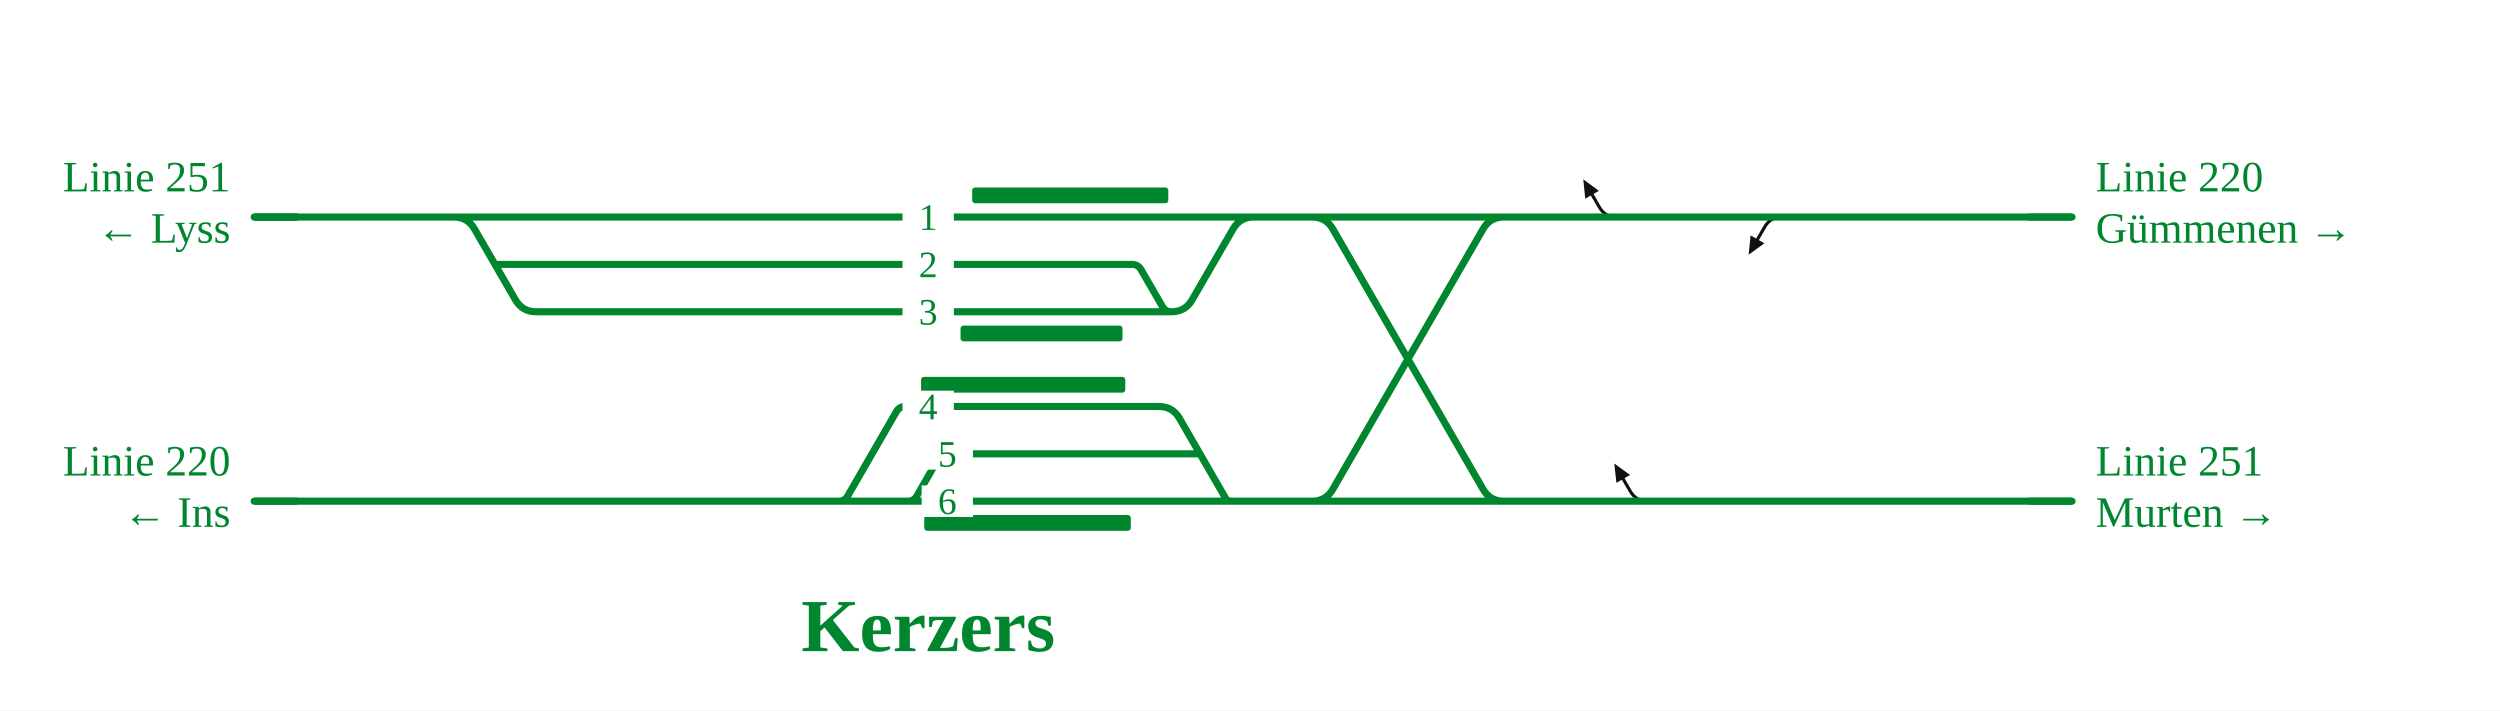
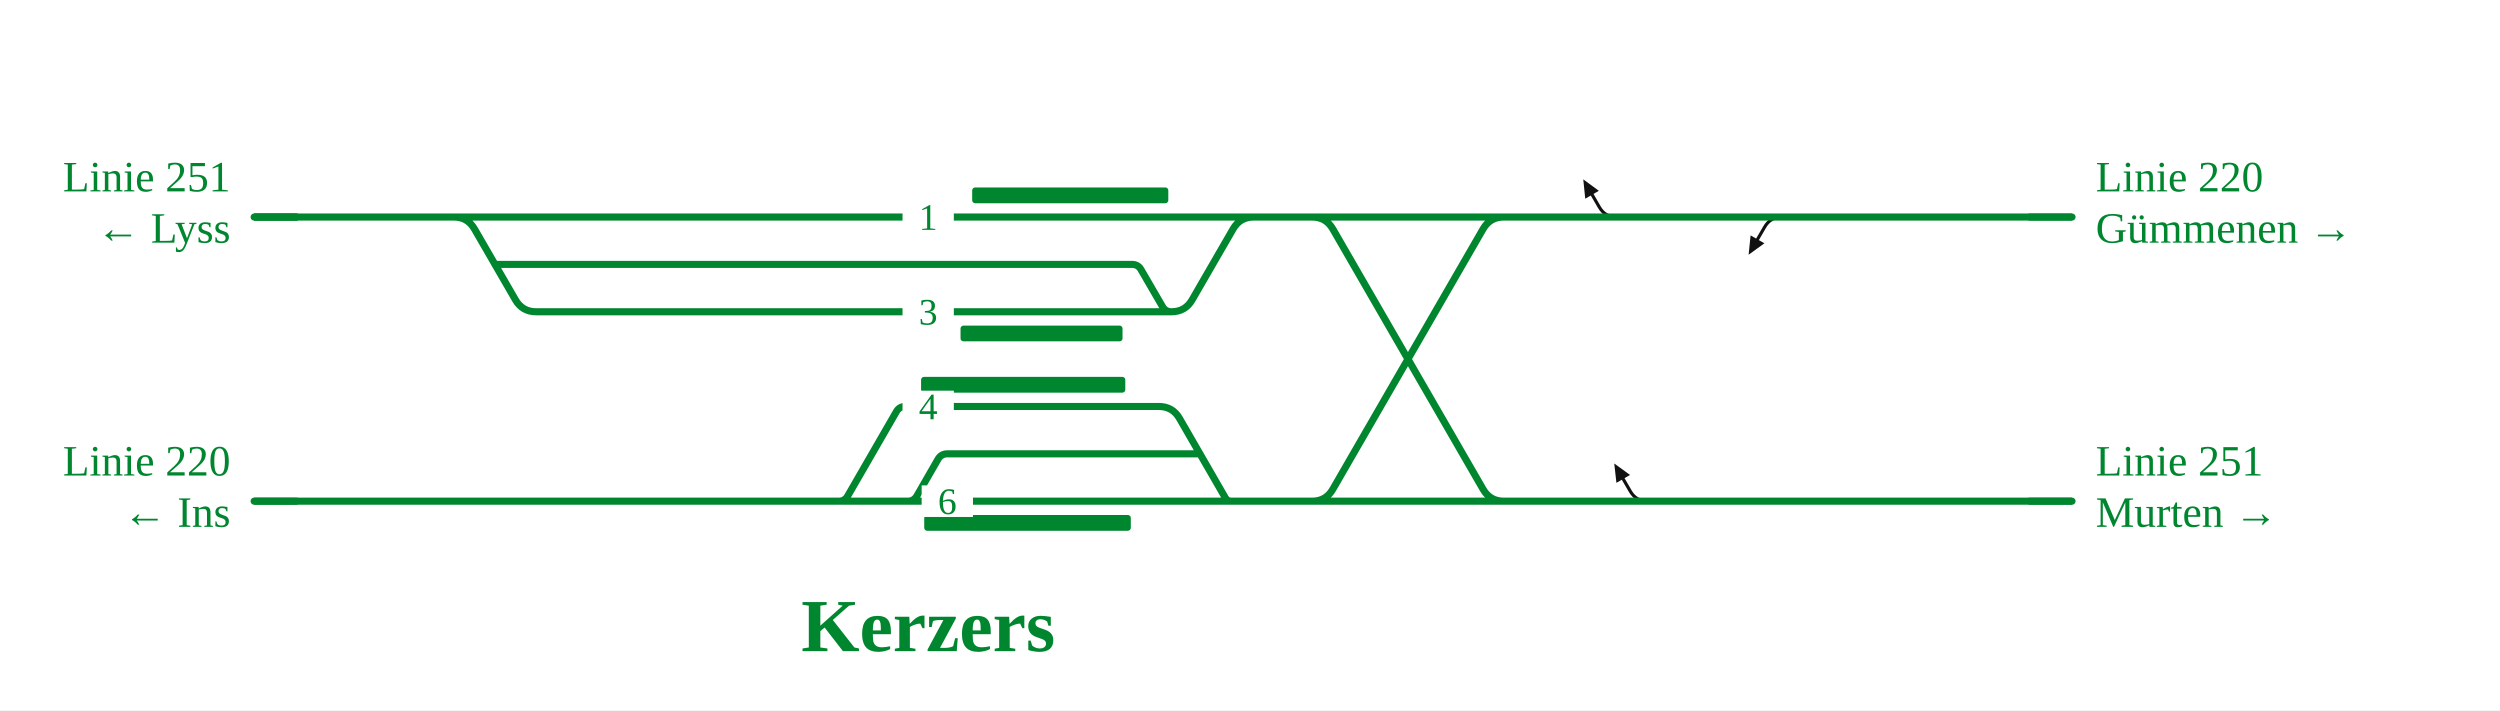
<svg xmlns="http://www.w3.org/2000/svg" viewBox="0 0 1267 360" width="1267" height="360" font-family="Fira Sans, Source Sans 3, Helvetica, Arial, sans-serif">
  <rect width="100%" height="100%" fill="#fff" />
  <g fill="none" stroke-linecap="round" stroke-linejoin="round">
    <path d="M903.1,110.0Q897.2,110.0 894.3,115.1L890.7,121.3 M819.3,110.0Q813.4,110.0 810.5,104.9L806.9,98.7 M835.0,254.0Q829.1,254.0 826.2,248.9L822.6,242.7" stroke="#111" stroke-width="1.6" />
    <path d="M399.8,254.0H421.9 M128.8,254.0H351.2 M621.6,254.0H791.6 M460.1,254.0H460.1Q463.1,254.0 464.7,251.3L475.4,232.7Q477.0,230.0 480.1,230.0H480.1M480.1,230.0H593.8 M425.1,254.0H425.1Q428.1,254.0 429.6,251.4L454.3,208.6Q455.8,206.0 458.8,206.0H458.8M458.8,206.0H560.9 M635.4,110.0H761.3M761.3,110.0L775.3,110.0M775.3,110.0H813.4 M466.6,158.0H563.7 M271.7,158.0H466.6 M250.8,134.0H573.7M573.7,134.0H573.7Q576.8,134.0 578.3,136.7L589.1,155.3Q590.6,158.0 593.7,158.0H593.7 M460.1,254.0H561.5 M421.9,254.0H425.1 M230.0,110.0H565.0 M128.8,110.0H230.0Q237.0,110.0 240.5,116.1L261.2,151.9Q264.7,158.0 271.7,158.0H271.7 M425.1,254.0H460.1 M791.6,254.0H829.1 M813.4,110.0H897.2 M897.2,110.0H1050.1 M829.1,254.0H1050.1 M351.2,254.0H399.8 M565.0,110.0H635.4 M593.7,158.0H593.7Q600.7,158.0 604.2,151.9L624.9,116.1Q628.4,110.0 635.4,110.0H635.4 M563.7,158.0H593.7 M561.5,254.0H621.6 M621.6,254.0L665.0,254.0Q672.0,254.0 675.5,247.9L751.6,116.1Q755.1,110.0 762.1,110.0L805.4,110.0 M635.4,110.0L665.0,110.0Q672.0,110.0 675.5,116.1L751.6,247.9Q755.1,254.0 762.1,254.0L791.6,254.0 M561.0,206.0L587.3,206.0Q594.3,206.0 597.8,212.1L621.0,252.3Q622.0,254.0 624.0,254.0L626.0,254.0 M588.0,230.0L608.2,230.0" stroke="#00862f" stroke-width="3.6" />
  </g>
  <rect x="492.7" y="95.0" width="99.4" height="8" rx="1.5" fill="#00862f" />
  <rect x="486.8" y="165.0" width="82.1" height="8" rx="1.5" fill="#00862f" />
  <rect x="466.8" y="191.0" width="103.5" height="8" rx="1.5" fill="#00862f" />
  <rect x="468.4" y="261.0" width="104.7" height="8" rx="1.5" fill="#00862f" />
  <path d="M886.2,129.1L887.2,119.3L894.2,123.3Z" fill="#111" />
  <path d="M802.4,90.9L810.3,96.7L803.4,100.7Z" fill="#111" />
  <path d="M818.1,234.9L826.1,240.7L819.2,244.7Z" fill="#111" />
  <rect x="467.1" y="246.0" width="26" height="16" fill="#fff" />
  <text x="480.1" y="260.5" font-size="19" text-anchor="middle" fill="#00862f">6</text>
-   <rect x="467.1" y="222.0" width="26" height="16" fill="#fff" />
-   <text x="480.1" y="236.5" font-size="19" text-anchor="middle" fill="#00862f">5</text>
  <rect x="457.4" y="198.0" width="26" height="16" fill="#fff" />
  <text x="470.4" y="212.5" font-size="19" text-anchor="middle" fill="#00862f">4</text>
  <rect x="457.4" y="150.0" width="26" height="16" fill="#fff" />
  <text x="470.4" y="164.5" font-size="19" text-anchor="middle" fill="#00862f">3</text>
-   <rect x="457.4" y="126.0" width="26" height="16" fill="#fff" />
-   <text x="470.4" y="140.5" font-size="19" text-anchor="middle" fill="#00862f">2</text>
  <rect x="457.4" y="102.0" width="26" height="16" fill="#fff" />
  <text x="470.4" y="116.5" font-size="19" text-anchor="middle" fill="#00862f">1</text>
  <path d="M150.8,254.0H128.8" stroke="#00862f" stroke-width="3.6" fill="none" />
  <path d="M150.8,110.0H128.8" stroke="#00862f" stroke-width="3.6" fill="none" />
  <path d="M150.8,110.0H128.8" stroke="#00862f" stroke-width="3.6" fill="none" />
  <path d="M1028.1,110.0H1050.1" stroke="#00862f" stroke-width="3.6" fill="none" />
  <path d="M1028.1,254.0H1050.1" stroke="#00862f" stroke-width="3.6" fill="none" />
  <text x="116.8" y="241.0" font-size="22" text-anchor="end" fill="#00862f">Linie 220</text>
  <text x="116.8" y="267.0" font-size="22" text-anchor="end" fill="#00862f">← Ins</text>
  <text x="116.8" y="97.0" font-size="22" text-anchor="end" fill="#00862f">Linie 251</text>
  <text x="116.8" y="123.0" font-size="22" text-anchor="end" fill="#00862f">← Lyss</text>
  <text x="1062.1" y="97.0" font-size="22" text-anchor="start" fill="#00862f">Linie 220</text>
  <text x="1062.1" y="123.0" font-size="22" text-anchor="start" fill="#00862f">Gümmenen →</text>
  <text x="1062.1" y="241.0" font-size="22" text-anchor="start" fill="#00862f">Linie 251</text>
  <text x="1062.1" y="267.0" font-size="22" text-anchor="start" fill="#00862f">Murten →</text>
  <text x="470.4" y="330.0" font-size="38" font-weight="700" text-anchor="middle" fill="#00862f">Kerzers</text>
</svg>
